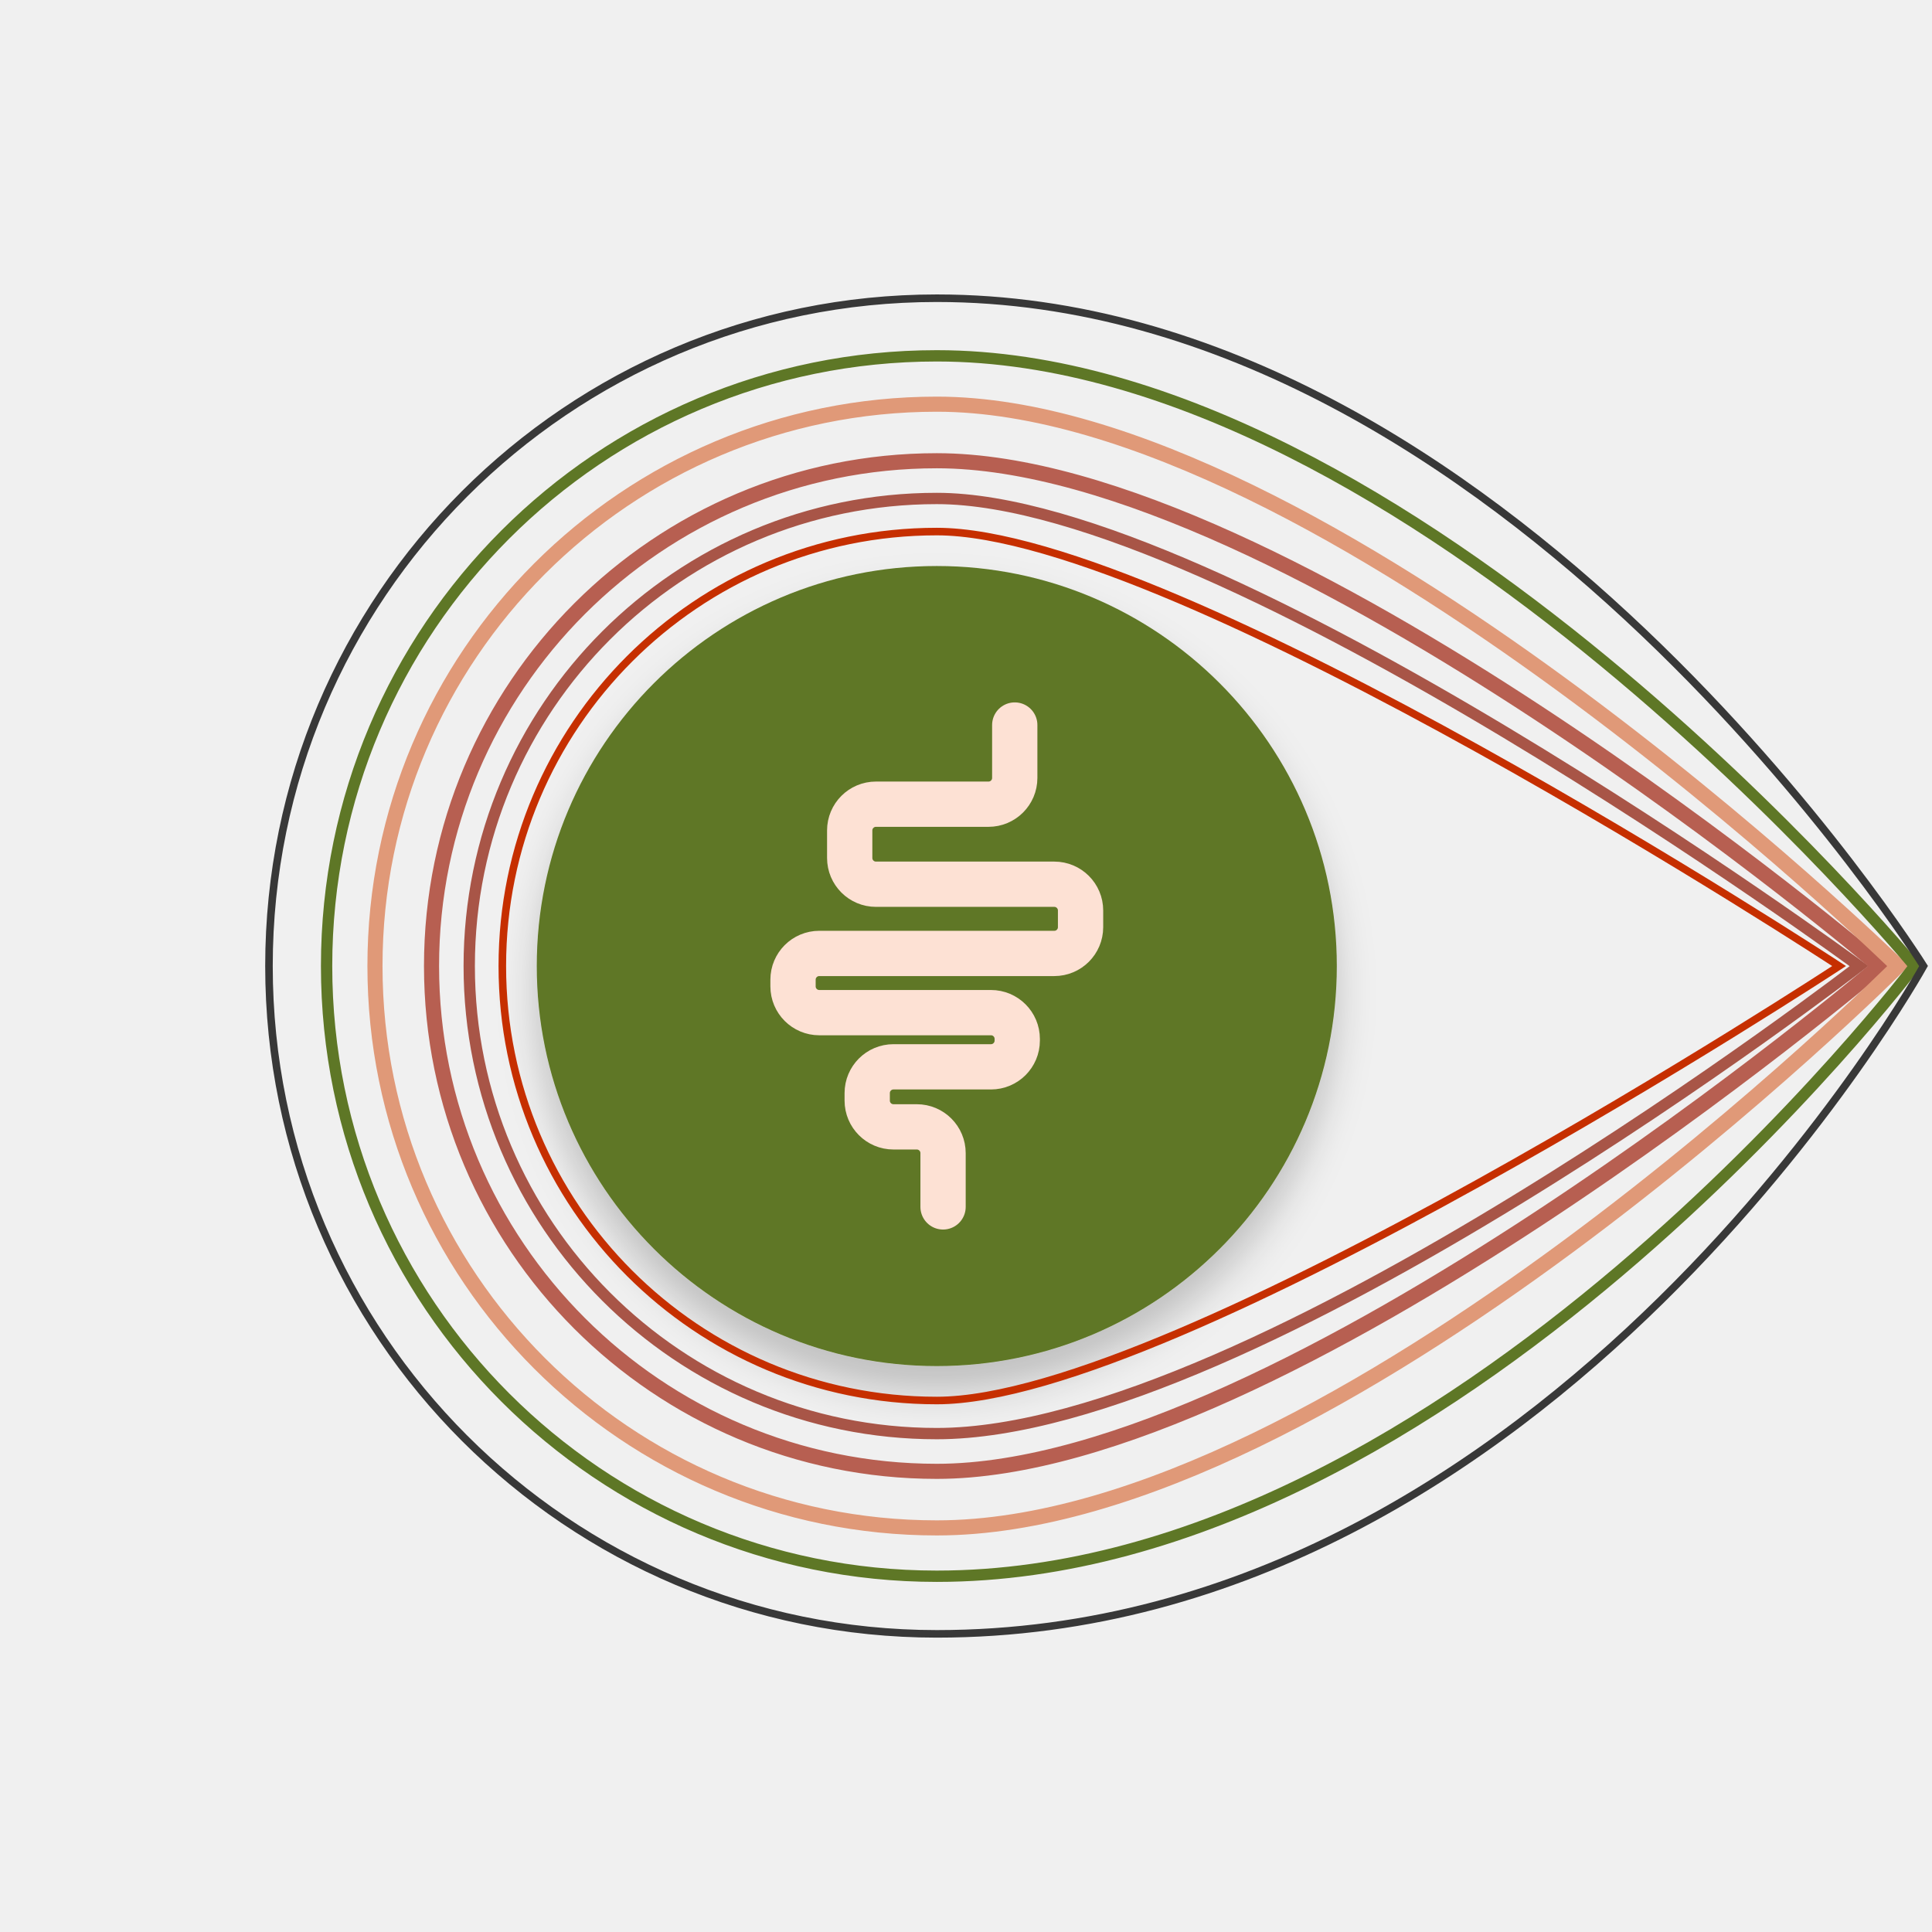
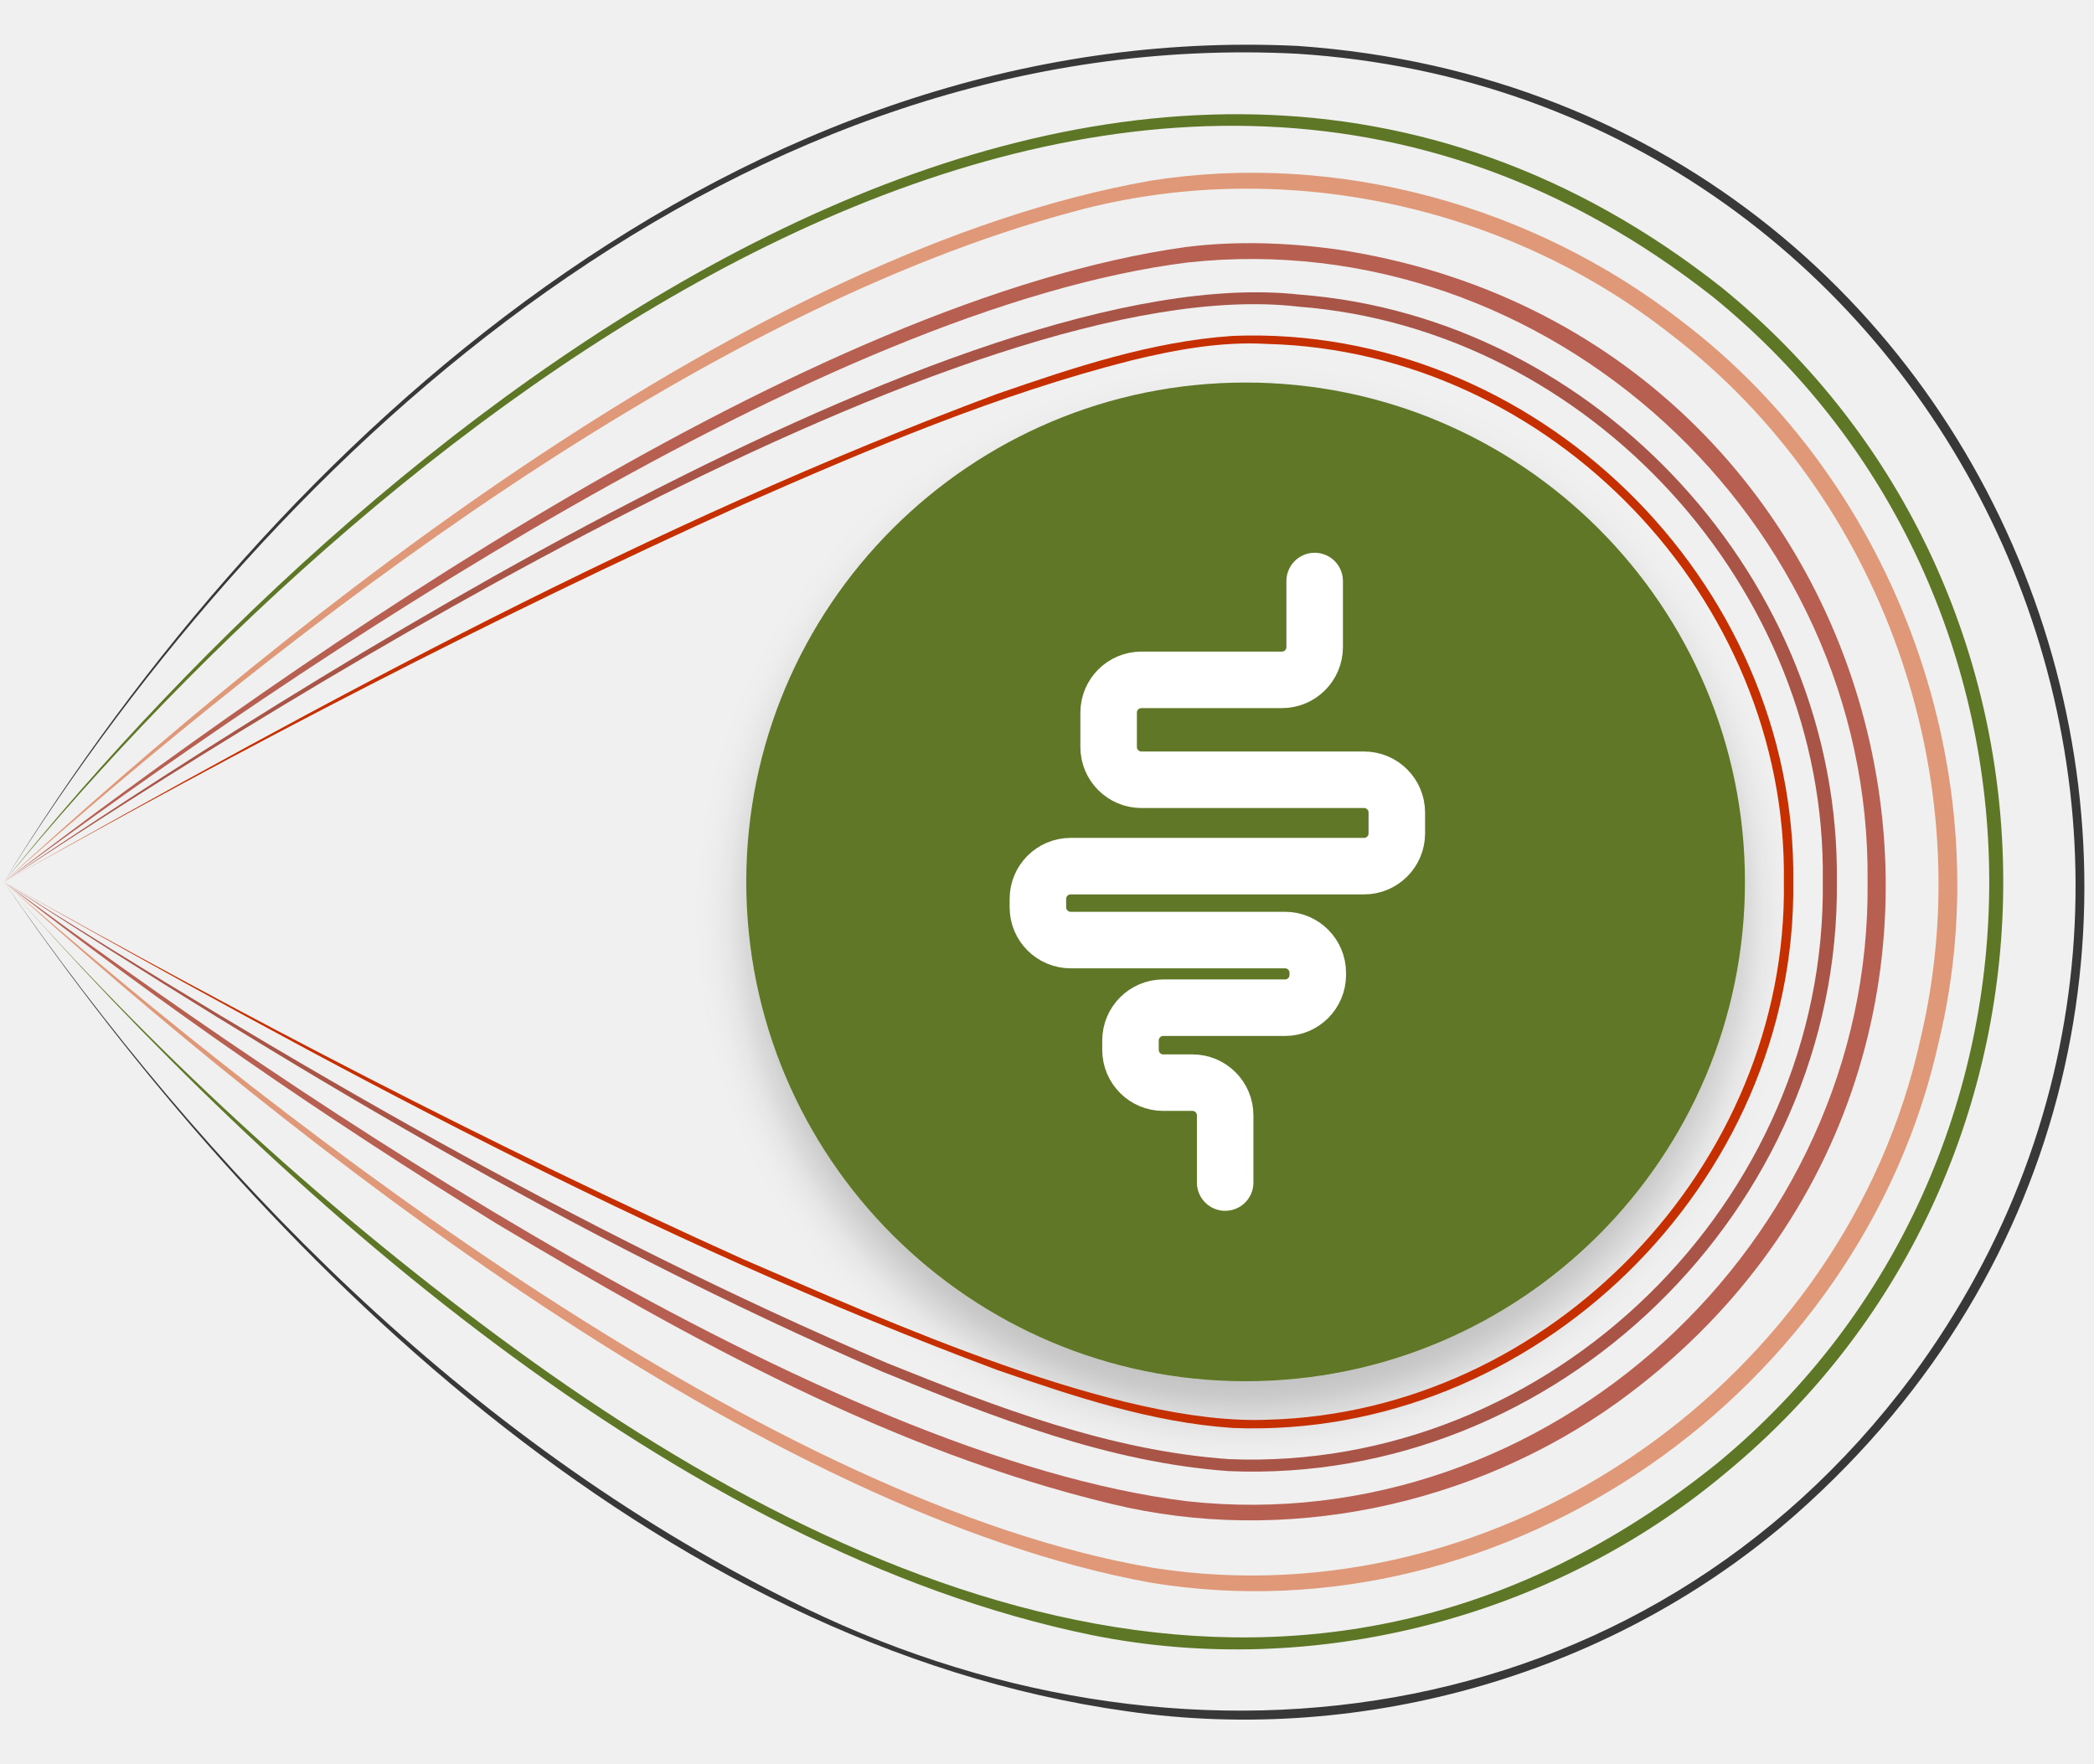
- <svg xmlns="http://www.w3.org/2000/svg" id="Body" viewBox="0 0 512 512">
+ <svg xmlns="http://www.w3.org/2000/svg" id="Marga" viewBox="0 0 444.55 374.42">
  <defs>
    <style>
      .cls-1 {
-         stroke: #383838;
-       }
- 
-       .cls-1, .cls-2, .cls-3, .cls-4, .cls-5, .cls-6, .cls-7 {
-         fill: none;
-         stroke-miterlimit: 10;
-       }
- 
-       .cls-1, .cls-7 {
-         stroke-width: 2px;
+         fill: #c62f00;
      }

      .cls-2 {
-         stroke: #e09978;
-       }
- 
-       .cls-2, .cls-5 {
-         stroke-width: 4px;
+         fill: #383838;
      }

      .cls-3 {
-         stroke: #fde1d4;
+         filter: url(#drop-shadow-1);
+       }
+ 
+       .cls-4 {
+         fill: #a85547;
+       }
+ 
+       .cls-5 {
+         fill: #b75f51;
+       }
+ 
+       .cls-6 {
+         fill: none;
+         stroke: #fff;
        stroke-linecap: round;
+         stroke-miterlimit: 10;
        stroke-width: 12px;
      }

-       .cls-4 {
-         stroke: #5e7726;
-       }
- 
-       .cls-4, .cls-6 {
-         stroke-width: 3px;
+       .cls-7 {
+         fill: #5e7726;
      }

      .cls-8 {
-         filter: url(#drop-shadow-1);
-       }
- 
-       .cls-5 {
-         stroke: #b75f51;
-       }
- 
-       .cls-6 {
-         stroke: #a85547;
-       }
- 
-       .cls-9 {
-         fill: #5e7726;
-       }
- 
-       .cls-7 {
-         stroke: #c62f00;
+         fill: #e09978;
      }
    </style>
-     <filter id="drop-shadow-1" x="127" y="141" width="243" height="244" filterUnits="userSpaceOnUse">
+     <filter id="drop-shadow-1" x="142.55" y="72.21" width="243" height="244" filterUnits="userSpaceOnUse">
      <feOffset dx="0" dy="7" />
      <feGaussianBlur result="blur" stdDeviation="5" />
      <feFlood flood-color="#000" flood-opacity=".2" />
      <feComposite in2="blur" operator="in" />
      <feComposite in="SourceGraphic" />
    </filter>
  </defs>
-   <g class="cls-8">
-     <circle class="cls-9" cx="248.26" cy="256.01" r="106.01" />
+   <g class="cls-3">
+     <circle class="cls-7" cx="264.44" cy="187.22" r="106.01" />
  </g>
-   <path class="cls-7" d="M487.38,256.01s-175.53,115.14-239.12,115.14-115.14-51.55-115.14-115.14,51.55-115.14,115.14-115.14,239.12,115.14,239.12,115.14Z" />
-   <path class="cls-6" d="M492.68,256.01s-160.37,123.91-244.42,123.91c-68.43,0-123.91-55.48-123.91-123.91s55.48-123.91,123.91-123.91c75.8,0,244.42,123.91,244.42,123.91Z" />
-   <path class="cls-5" d="M498.12,256.01s-157.86,133.91-249.85,133.91c-73.96,0-133.91-59.96-133.91-133.91s59.96-133.91,133.91-133.91c92.29,0,249.85,133.91,249.85,133.91Z" />
-   <path class="cls-2" d="M502.99,256.01s-148.71,148.9-254.72,148.9c-82.24,0-148.9-66.67-148.9-148.9S166.03,107.11,248.26,107.11c102.49,0,254.72,148.9,254.72,148.9Z" />
-   <path class="cls-4" d="M507.4,256.01s-122.39,161.71-259.14,161.71c-89.31,0-161.71-72.4-161.71-161.71S158.95,94.3,248.26,94.3c125.56,0,259.14,161.71,259.14,161.71Z" />
-   <path class="cls-1" d="M509.76,256.01s-98.24,176.98-261.5,176.98c-97.74,0-176.98-79.24-176.98-176.98S150.52,79.03,248.26,79.03c150.6,0,261.5,176.98,261.5,176.98Z" />
-   <path class="cls-3" d="M249.92,319.84v-14.25c0-3.84-3.11-6.96-6.96-6.96h-6.18c-3.84,0-6.96-3.11-6.96-6.96v-1.99c0-3.84,3.11-6.96,6.96-6.96h25.84c3.84,0,6.96-3.11,6.96-6.96v-.44c0-3.84-3.11-6.96-6.96-6.96h-45.5c-3.84,0-6.96-3.11-6.96-6.96v-1.77c0-3.84,3.11-6.96,6.96-6.96h62.28c3.84,0,6.96-3.11,6.96-6.96v-4.42c0-3.84-3.11-6.96-6.96-6.96h-47.26c-3.84,0-6.96-3.11-6.96-6.96v-7.29c0-3.84,3.11-6.96,6.96-6.96h29.82c3.84,0,6.96-3.11,6.96-6.96v-14.02" />
+   <path class="cls-6" d="M260.1,251.05v-14.25c0-3.84-3.11-6.96-6.96-6.96h-6.18c-3.84,0-6.96-3.11-6.96-6.96v-1.99c0-3.84,3.11-6.96,6.96-6.96h25.84c3.84,0,6.96-3.11,6.96-6.96v-.44c0-3.84-3.11-6.96-6.96-6.96h-45.5c-3.84,0-6.96-3.11-6.96-6.96v-1.77c0-3.84,3.11-6.96,6.96-6.96h62.28c3.84,0,6.96-3.11,6.96-6.96v-4.42c0-3.84-3.11-6.96-6.96-6.96h-47.26c-3.84,0-6.96-3.11-6.96-6.96v-7.29c0-3.84,3.11-6.96,6.96-6.96h29.82c3.84,0,6.96-3.11,6.96-6.96v-14.02" />
+   <path class="cls-1" d="M.83,187.22c68.21-38.45,137.37-76.2,210.88-103.6,16.2-5.59,32.79-11.16,50.02-12.31,64.04-2.55,119.76,51.87,118.98,115.92.77,64.05-54.93,118.47-118.98,115.92-17.23-1.15-33.82-6.72-50.02-12.31C138.2,263.42,69.04,225.67.83,187.22h0ZM.83,187.22c51.25,28.73,103.42,55.95,156.98,80.12,29.97,12.88,79.38,35.37,111.27,34.06,60.1-1.57,110.52-54.07,109.63-114.19.88-60.12-49.51-112.62-109.63-114.19-9.71-.58-19.36,1.19-28.83,3.48-28.45,7.22-55.61,18.77-82.44,30.58C104.25,131.27,52.08,158.49.83,187.22h0Z" />
+   <path class="cls-4" d="M.83,187.22C61.73,145.98,204.09,54.6,275.88,62.54c63.28,4.82,114.77,60.99,114.08,124.47.81,69.65-59.46,128.29-129.09,125.3-25.64-1.83-49.92-11.42-73.46-21.07C121.95,262.91,60.56,226,.83,187.22h0ZM.83,187.22c60.13,38.01,121.89,74.14,187.39,102.11,23.34,9.41,47.48,18.71,72.78,20.44,68.06,2.74,126.91-54.67,125.97-122.76.9-61.91-49.58-117.17-111.32-121.91C205.55,56.89,61.54,147.21.83,187.22h0Z" />
+   <path class="cls-5" d="M.83,187.22c63.97-48.99,171.42-123.73,250.94-134.78,10.68-1.34,21.55-.95,32.2.53,121.2,18.37,158.84,172.92,59.37,244.79-30.64,21.95-70.72,30.44-107.44,21.5-46.78-11.26-89.37-34.94-130.34-59.41C69.35,237.57,34.33,213.37.83,187.22h0ZM.83,187.22c63,46.63,174.31,122.04,251.29,131.5,76.38,8.32,145.23-54.81,144.36-131.49.88-76.68-67.95-139.82-144.34-131.51C174.79,65.42,64.31,140.39.83,187.22h0Z" />
+   <path class="cls-8" d="M.83,187.22C63.32,129.78,159.61,53.32,244.15,38.38c39.58-6.32,81.3,5.22,112.83,29.77,45.9,34.81,68.16,96.92,54.63,152.95-16.4,74.33-91.61,127.25-167.17,114.92C161.74,321.06,62.84,243.22.83,187.22h0ZM.83,187.22c61.69,53.85,163.12,131.97,244.11,145.65,73.83,11.48,146.99-39.94,162.85-112.65,12.93-54.84-8.21-114.94-53.04-149.2-35.16-27.75-83.27-37.89-126.56-26.17C148.56,66.05,62.23,132.76.83,187.22h0Z" />
+   <path class="cls-7" d="M.83,187.22C82.37,85.5,238.75-38.86,365.48,61.01c79.33,64.5,79.82,186.51.97,251.61-36.77,30.89-87.52,43.99-134.62,34.51C143.6,329.09,59,253.36.83,187.22h0ZM.83,187.22c31.39,35.58,66.49,68.03,104.61,96.27,78.64,58.38,173.99,95.85,259.27,27.03,77.19-63.81,76.73-184.2-.96-247.41C238.14-35.8,82.99,87.5.83,187.22h0Z" />
+   <path class="cls-2" d="M.83,187.22C59.01,92.37,157.79,4.1,275.5,9.75c158.98,11.08,225.31,205.92,105.88,311.63-38.39,33.86-91.59,49.2-142.17,41.91C139.62,349.32,55.57,267.09.83,187.22h0ZM.83,187.22c43.04,62.07,98.32,118.31,166.42,152.35,82.58,41.79,181.41,29.28,238.59-47.29,82.97-112.2,8.88-271.96-130.44-280.87C158.23,5.38,59.44,93.26.83,187.22h0Z" />
</svg>
